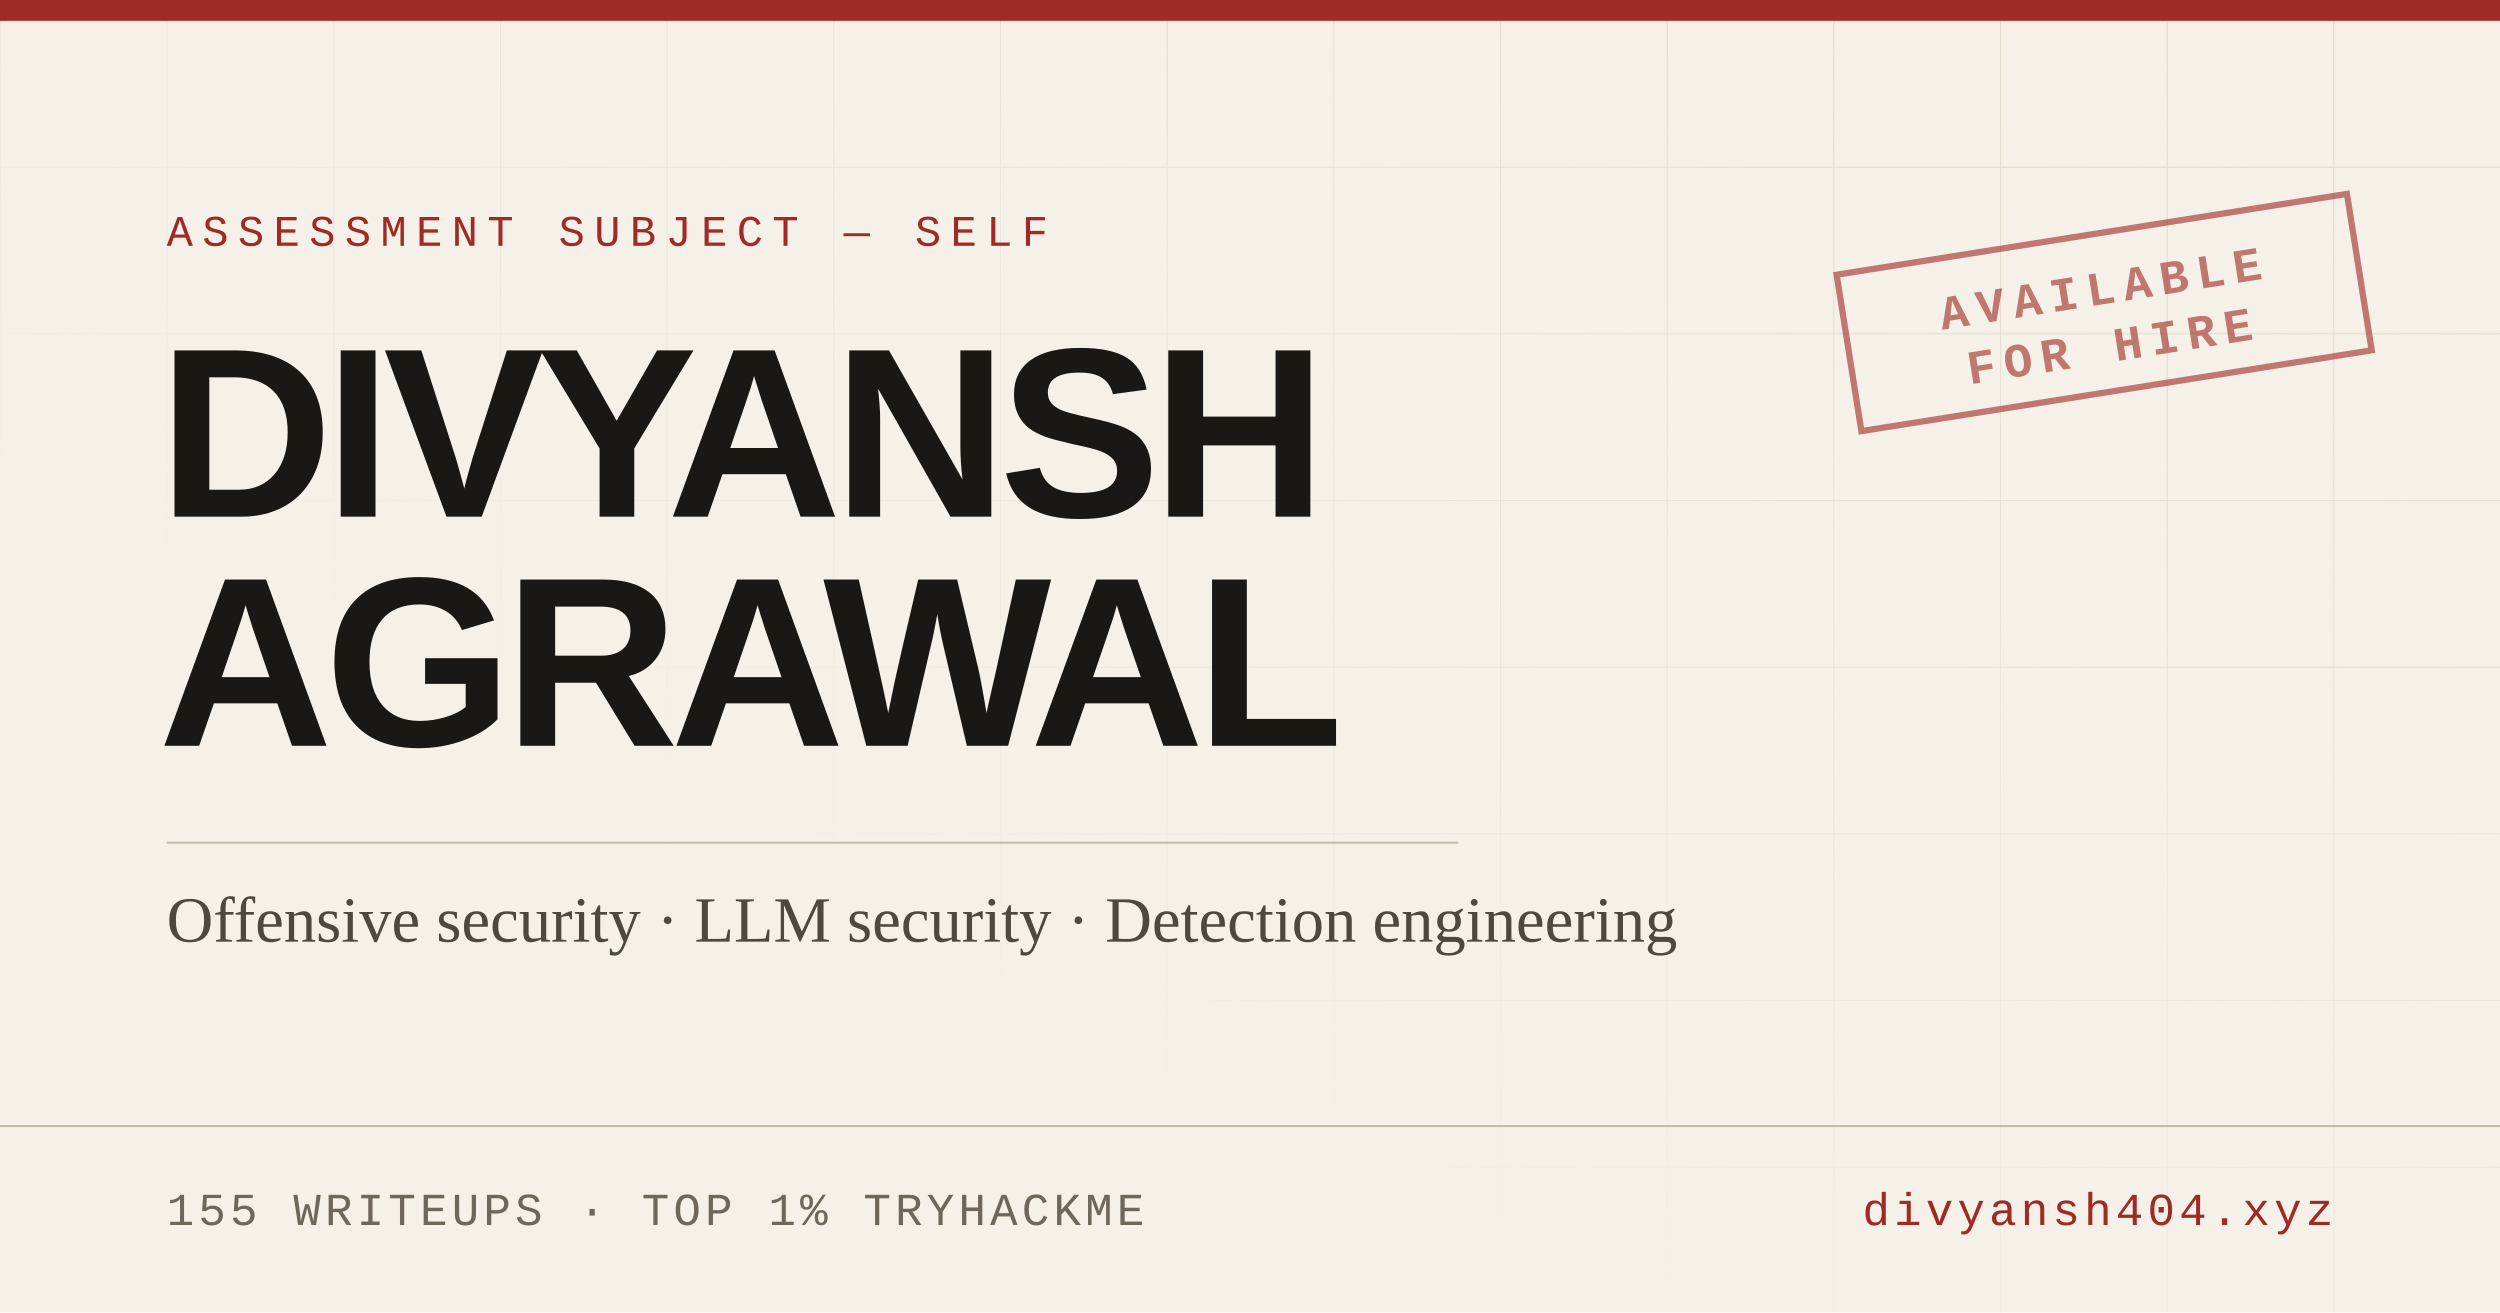
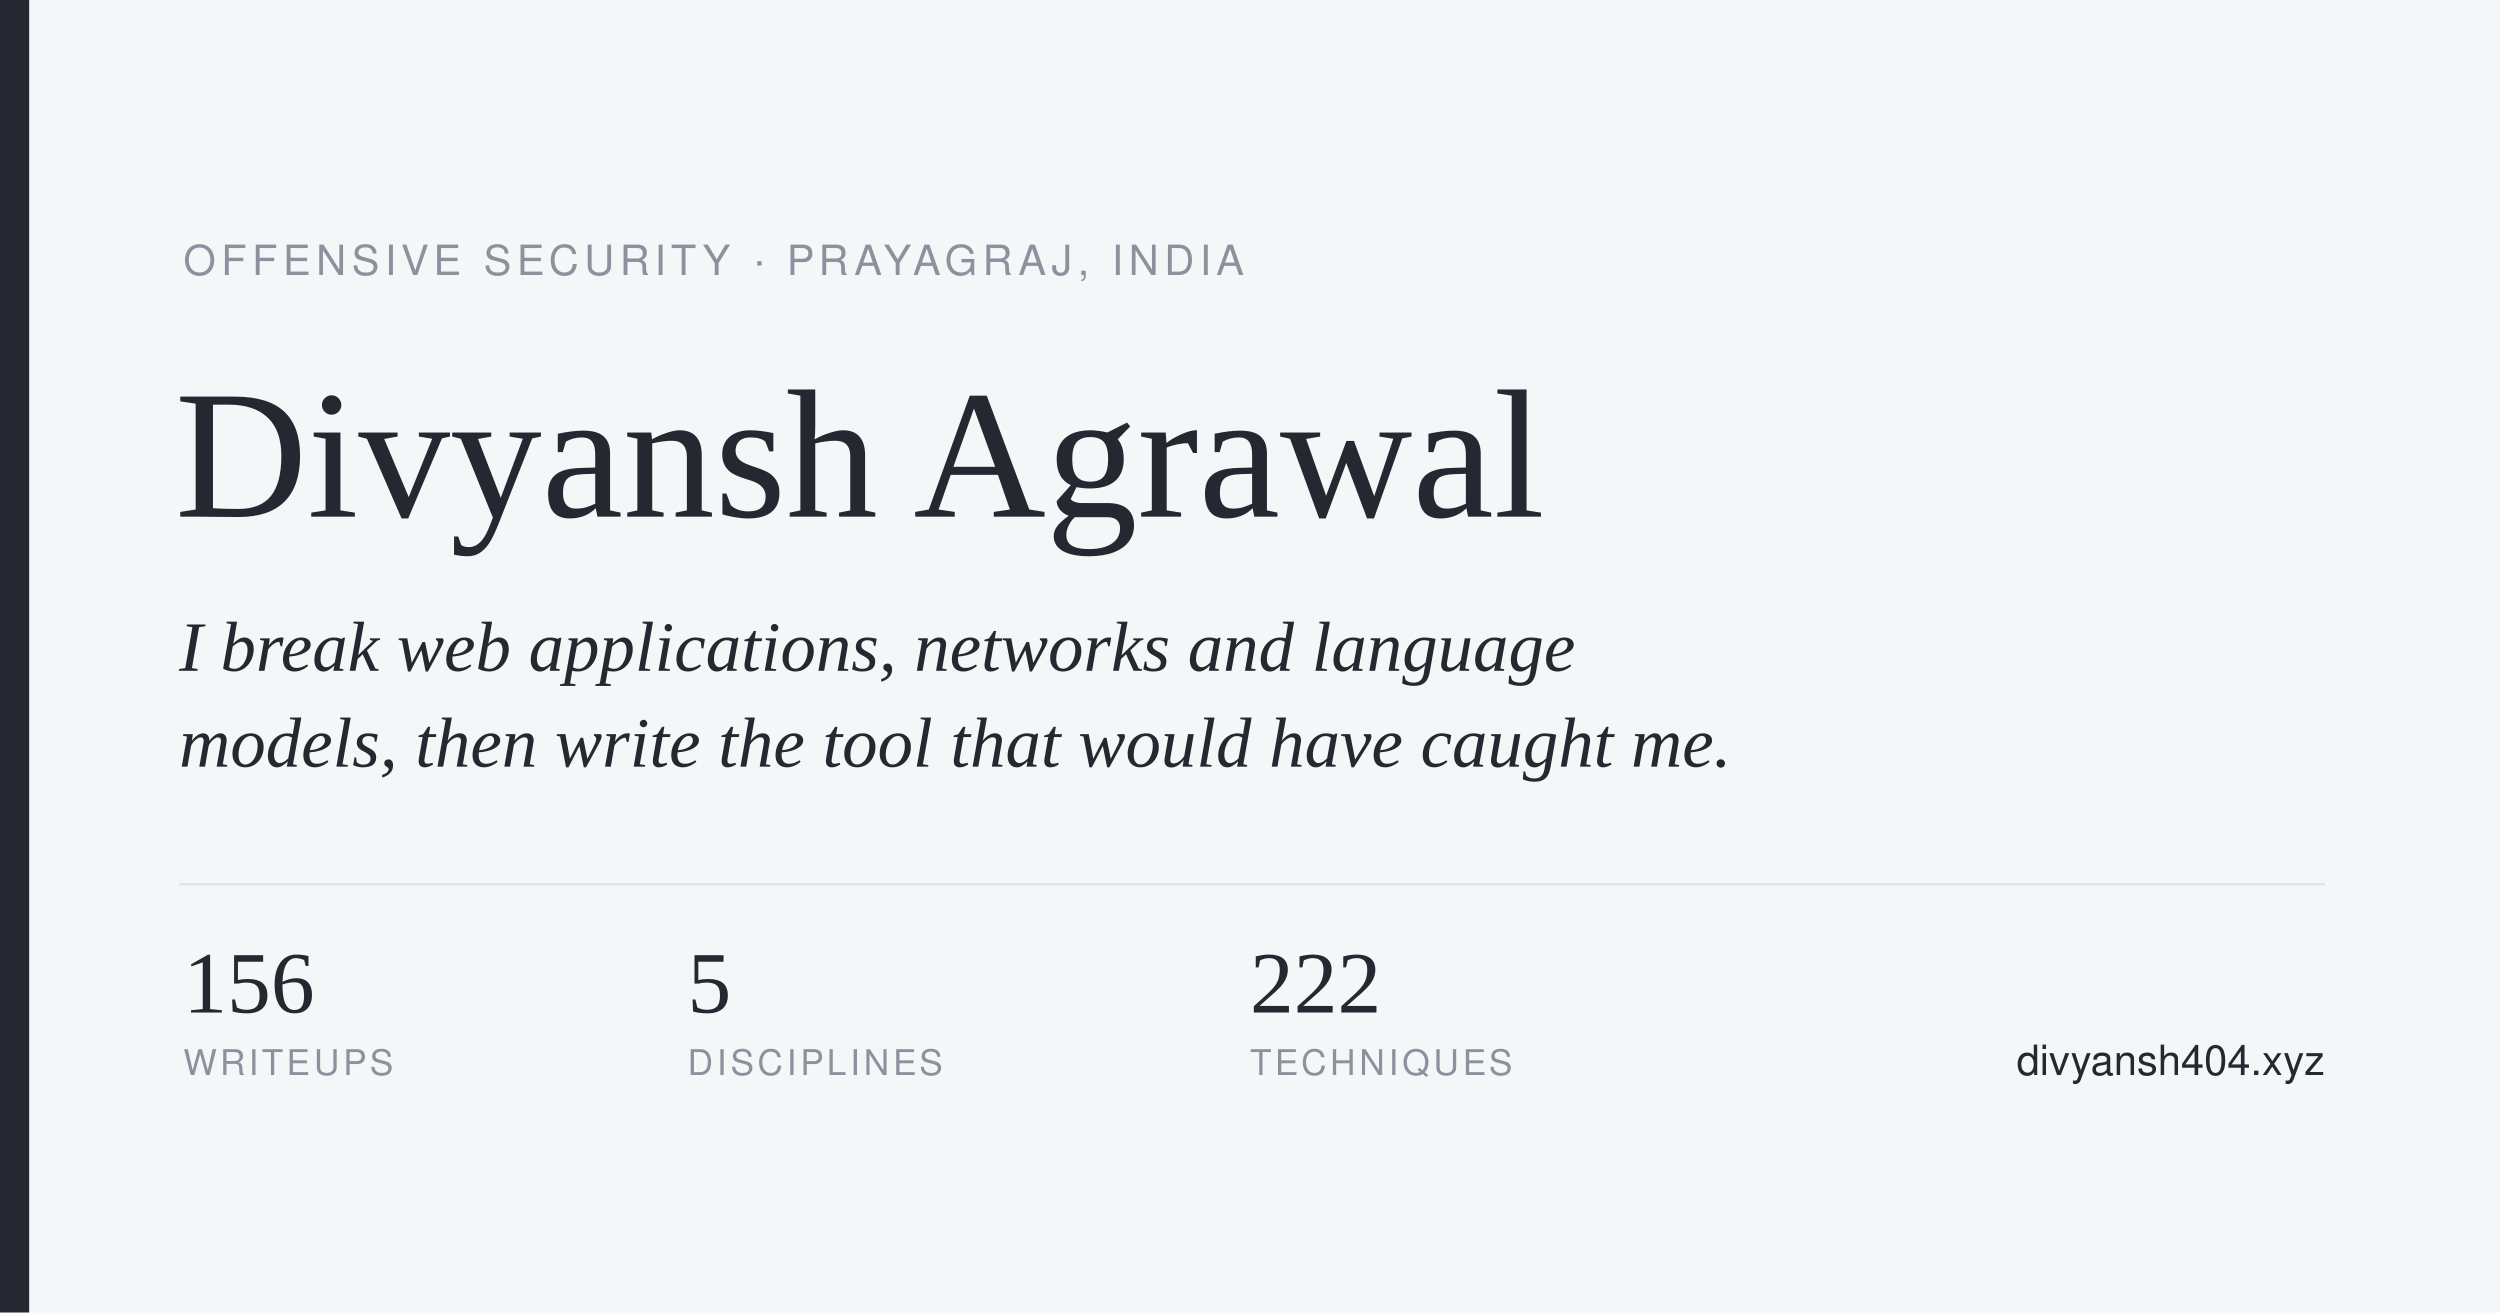
<svg xmlns="http://www.w3.org/2000/svg" width="1200" height="630" viewBox="0 0 1200 630">
-   <defs>
-     <pattern id="grid" width="80" height="80" patternUnits="userSpaceOnUse">
-       <path d="M80 0H0v80" fill="none" stroke="#c5bca7" stroke-width="1" opacity="0.5" />
-     </pattern>
-     <linearGradient id="fade" x1="1" y1="0" x2="0" y2="1">
-       <stop offset="0%" stop-color="#fff" stop-opacity="1" />
-       <stop offset="70%" stop-color="#fff" stop-opacity="0" />
-     </linearGradient>
-     <mask id="gridmask">
-       <rect width="1200" height="630" fill="url(#fade)" />
-     </mask>
-   </defs>
-   <rect width="1200" height="630" fill="#f5f1e8" />
-   <rect width="1200" height="630" fill="url(#grid)" mask="url(#gridmask)" />
-   <rect width="1200" height="10" fill="#9e2b25" />
-   <text x="80" y="118" font-family="Consolas, 'Courier New', monospace" font-size="21" letter-spacing="4.5" fill="#9e2b25">ASSESSMENT SUBJECT — SELF</text>
-   <text x="76" y="248" font-family="Arial, Helvetica, sans-serif" font-weight="bold" font-size="116" letter-spacing="-4" fill="#1a1815">DIVYANSH</text>
-   <text x="76" y="358" font-family="Arial, Helvetica, sans-serif" font-weight="bold" font-size="116" letter-spacing="-4" fill="#1a1815">AGRAWAL</text>
-   <rect x="80" y="404" width="620" height="1" fill="#c5bca7" />
-   <text x="80" y="452" font-family="Georgia, 'Times New Roman', serif" font-size="31" fill="#4e483f">Offensive security · LLM security · Detection engineering</text>
-   <g transform="translate(1010 150) rotate(-9)" opacity="0.62">
-     <rect x="-124" y="-38" width="248" height="76" fill="none" stroke="#9e2b25" stroke-width="3" />
-     <text x="0" y="-4" text-anchor="middle" font-family="Consolas, 'Courier New', monospace" font-size="23" font-weight="bold" letter-spacing="4" fill="#9e2b25">AVAILABLE</text>
-     <text x="0" y="24" text-anchor="middle" font-family="Consolas, 'Courier New', monospace" font-size="23" font-weight="bold" letter-spacing="4" fill="#9e2b25">FOR HIRE</text>
-   </g>
-   <rect x="0" y="540" width="1200" height="1" fill="#c5bca7" />
-   <text x="80" y="588" font-family="Consolas, 'Courier New', monospace" font-size="22" letter-spacing="2" fill="#6f6759">155 WRITEUPS  ·  TOP 1% TRYHACKME</text>
-   <text x="1120" y="588" text-anchor="end" font-family="Consolas, 'Courier New', monospace" font-size="22" letter-spacing="2" fill="#9e2b25">divyansh404.xyz</text>
+   <rect width="1200" height="630" fill="#f5f6f8" />
+   <rect x="0" y="0" width="14" height="630" fill="#252830" />
+   <text x="88" y="132" font-family="Segoe UI, Helvetica, Arial, sans-serif" font-size="20" font-weight="500" letter-spacing="2.6" fill="#8b919d">OFFENSIVE SECURITY · PRAYAGRAJ, INDIA</text>
+   <text x="84" y="248" font-family="Georgia, Times New Roman, serif" font-size="88" fill="#252830">Divyansh Agrawal</text>
+   <text x="86" y="322" font-family="Georgia, Times New Roman, serif" font-style="italic" font-size="34" fill="#252830">I break web applications, networks and language</text>
+   <text x="86" y="368" font-family="Georgia, Times New Roman, serif" font-style="italic" font-size="34" fill="#252830">models, then write the tool that would have caught me.</text>
+   <rect x="86" y="424" width="1030" height="1" fill="#dde1e8" />
+   <text x="88" y="486" font-family="Georgia, Times New Roman, serif" font-size="42" fill="#252830">156</text>
+   <text x="88" y="516" font-family="Segoe UI, Helvetica, Arial, sans-serif" font-size="17" font-weight="500" letter-spacing="1.8" fill="#8b919d">WRITEUPS</text>
+   <text x="330" y="486" font-family="Georgia, Times New Roman, serif" font-size="42" fill="#252830">5</text>
+   <text x="330" y="516" font-family="Segoe UI, Helvetica, Arial, sans-serif" font-size="17" font-weight="500" letter-spacing="1.8" fill="#8b919d">DISCIPLINES</text>
+   <text x="600" y="486" font-family="Georgia, Times New Roman, serif" font-size="42" fill="#252830">222</text>
+   <text x="600" y="516" font-family="Segoe UI, Helvetica, Arial, sans-serif" font-size="17" font-weight="500" letter-spacing="1.8" fill="#8b919d">TECHNIQUES</text>
+   <text x="1116" y="516" text-anchor="end" font-family="Segoe UI, Helvetica, Arial, sans-serif" font-size="20" font-weight="500" fill="#252830">divyansh404.xyz</text>
</svg>
